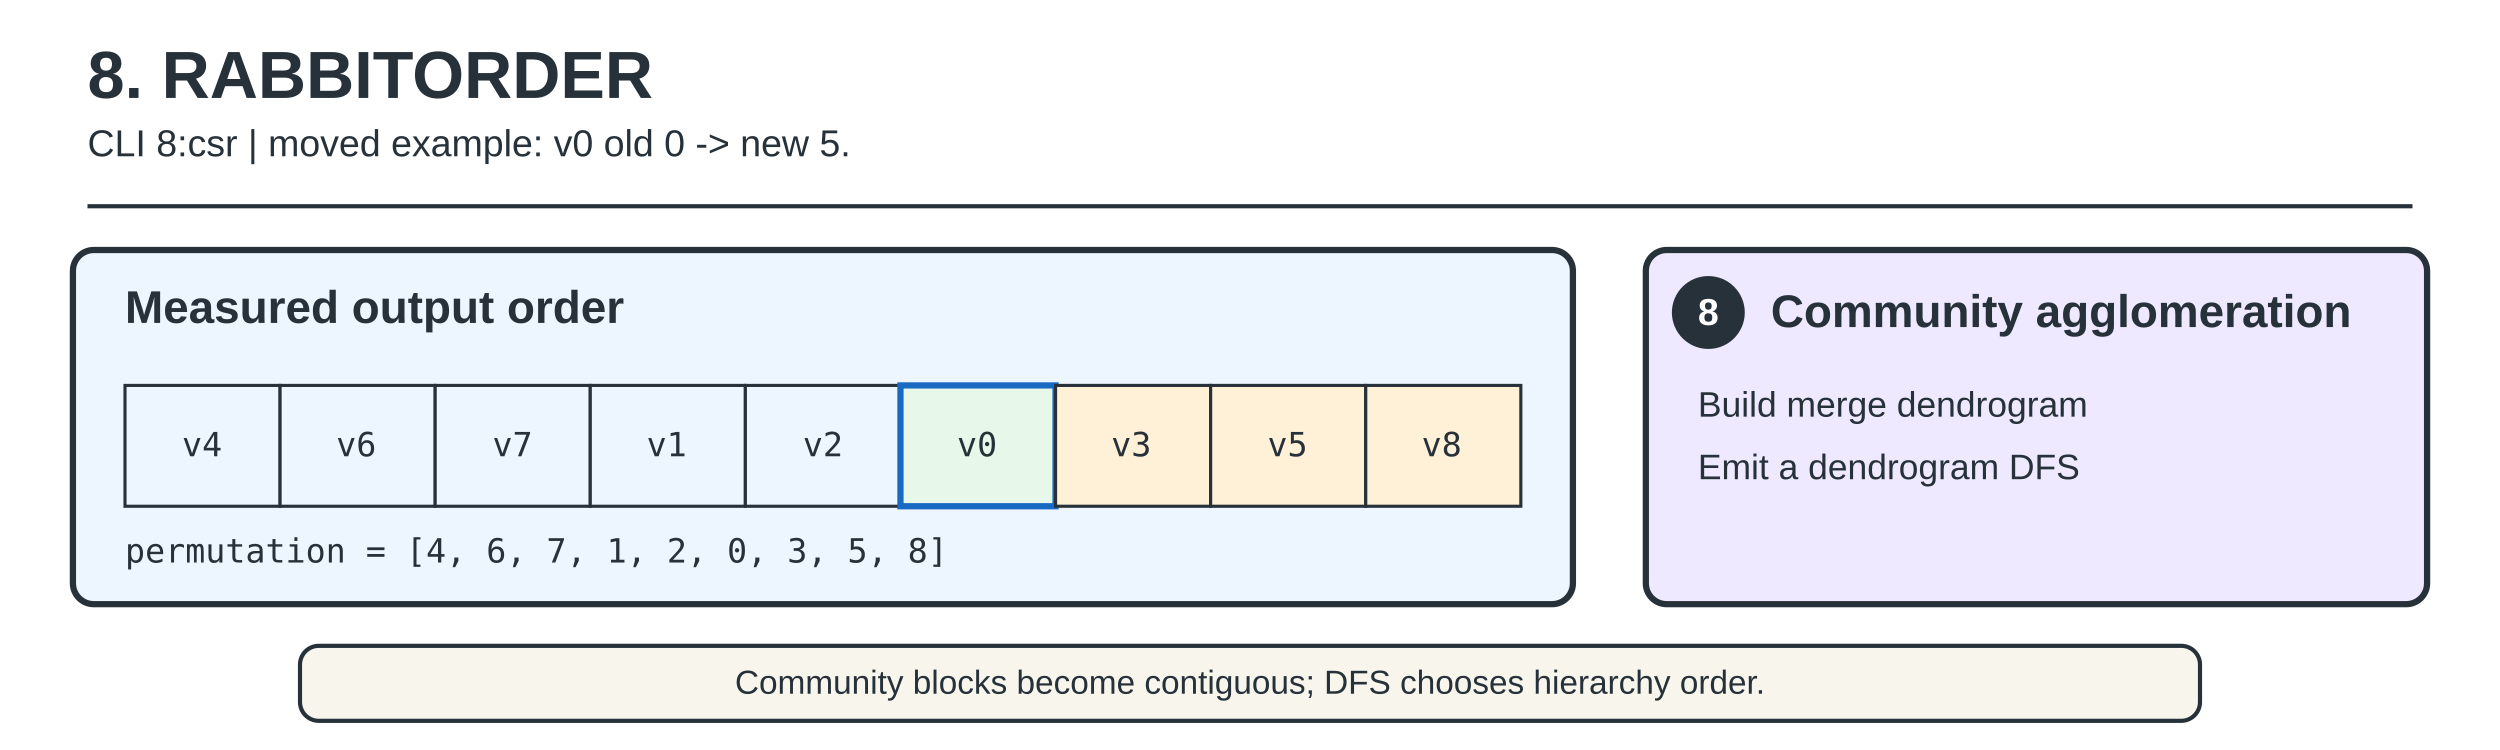
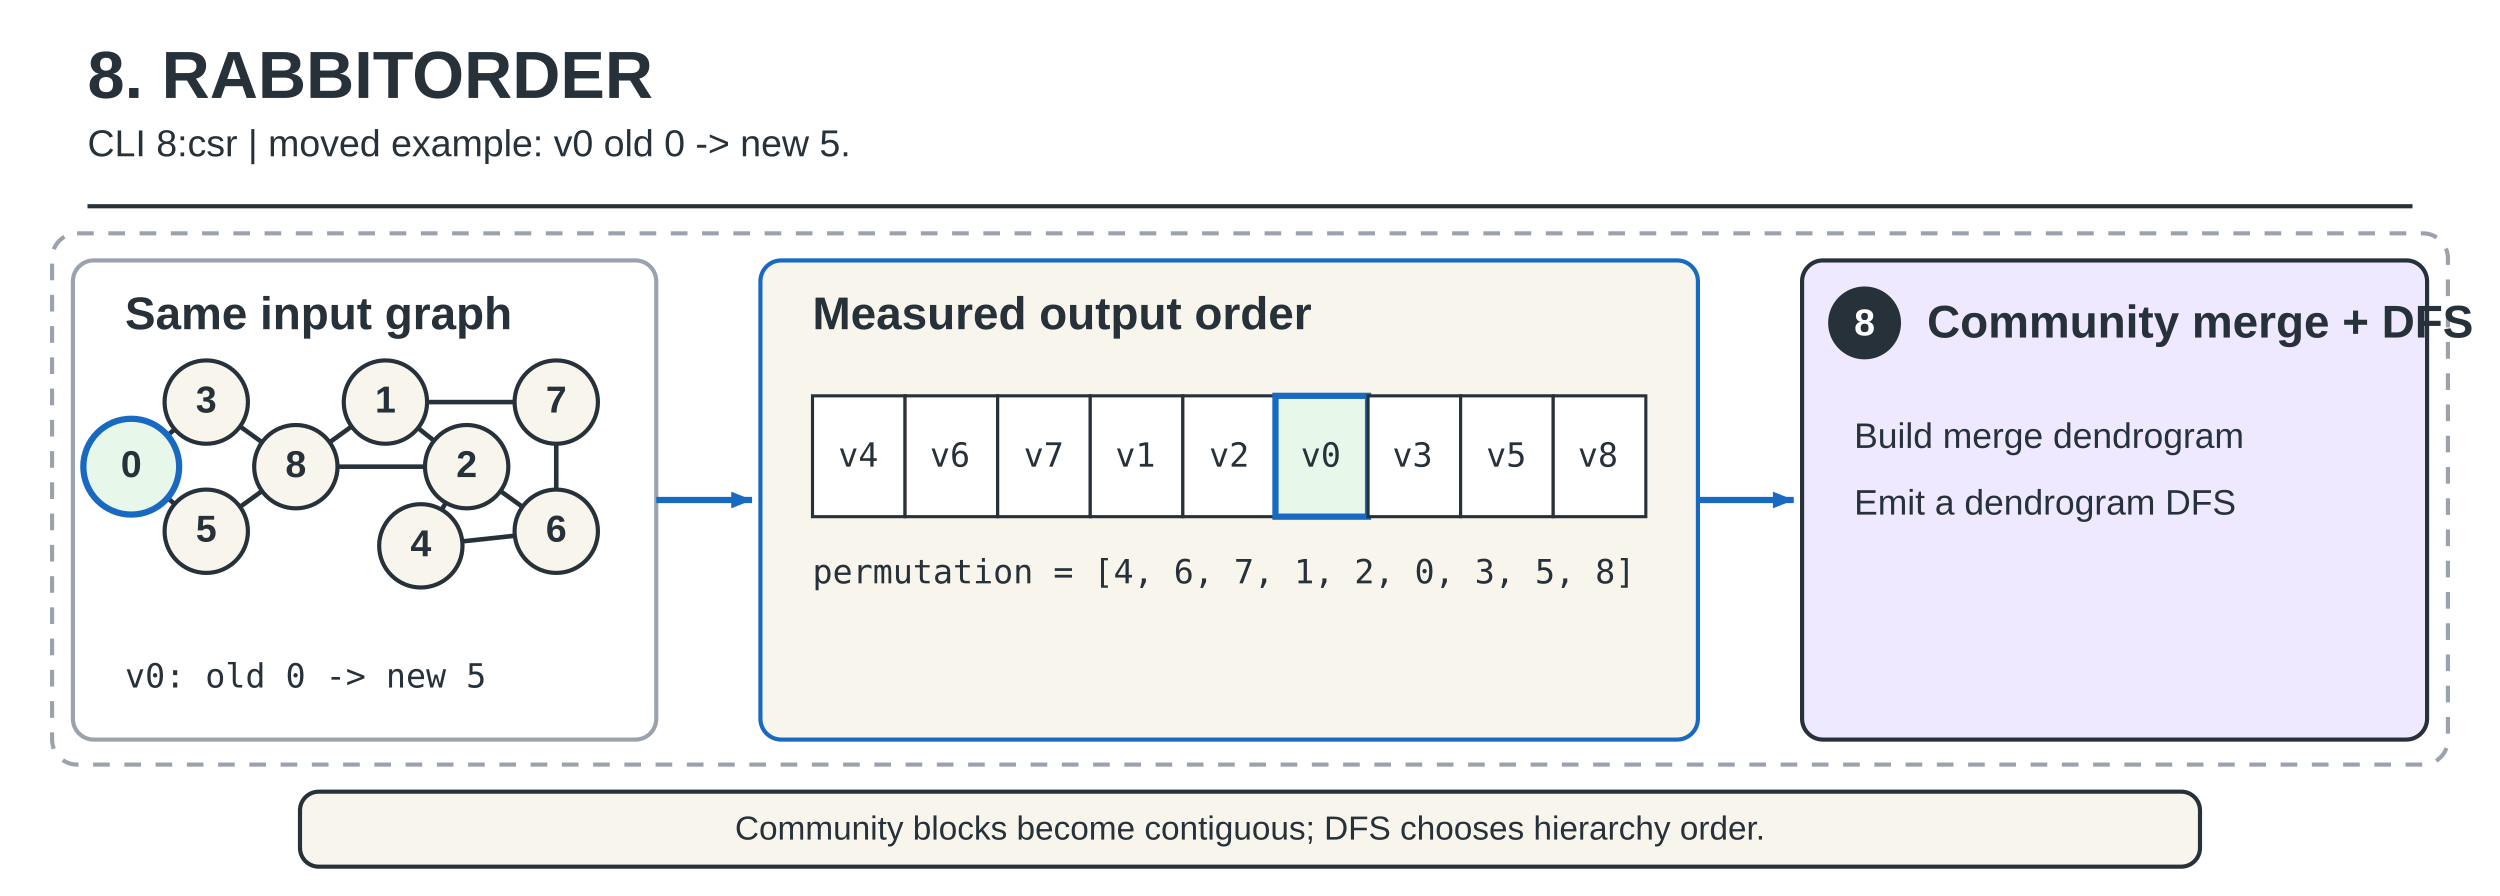
- <svg xmlns="http://www.w3.org/2000/svg" width="1200" height="360" viewBox="0 0 1200 360" role="img" aria-labelledby="title desc" fill="#27313A">
+ <svg xmlns="http://www.w3.org/2000/svg" width="1200" height="430" viewBox="0 0 1200 430" role="img" aria-labelledby="title desc" fill="#27313A">
  <defs>
    <marker id="arrow" viewBox="0 0 10 8" markerWidth="10" markerHeight="8" refX="10" refY="4" orient="auto" markerUnits="userSpaceOnUse">
      <path d="M0 0 L10 4 L0 8 Z" fill="#1769C2" />
    </marker>
    <style>
      :root{color-scheme:light dark}
      @media(prefers-color-scheme:dark){
        [fill="#27313A"]{fill:#ECE7DD}[stroke="#27313A"]{stroke:#ECE7DD}
        [fill="#FFFFFF"]{fill:#1E2327}[fill="#F8F6EC"]{fill:#252A2E}
        [fill="#EDF5FF"]{fill:#273846}[fill="#E7F7EA"]{fill:#24382A}
        [fill="#FFF0D8"]{fill:#3B3122}[fill="#F7DEDC"]{fill:#3D292A}
        [fill="#EEE9FF"]{fill:#302C3C}[stroke="#9AA3AD"]{stroke:#747D86}
        [stroke="#1769C2"]{stroke:#63A8FF}[fill="#1769C2"]{fill:#63A8FF}
        .arrow{stroke:#63A8FF!important}.edge{stroke:#ECE7DD!important}
      }
      .sans{font-family:Arial,Helvetica,sans-serif}
      .mono{font-family:"SFMono-Regular",Consolas,monospace}
      .title{font-size:32px;font-weight:700}.subtitle{font-size:18px}
      .domain{font-size:16px;font-weight:700;letter-spacing:1.2px}.heading{font-size:22px;font-weight:700}
      .label{font-size:18px;font-weight:700}.body{font-size:17px}.small{font-size:16px}
      .arrow{fill:none;stroke:#1769C2;stroke-width:3;marker-end:url(#arrow)}
      .edge{stroke:#27313A;stroke-width:2.2}
    </style>
  </defs>
-   <rect width="1200" height="360" fill="#FFFFFF" />
+   <rect width="1200" height="430" fill="#FFFFFF" />
  <text x="42" y="47" class="sans title">8. RABBITORDER</text>
  <text x="42" y="75" class="sans subtitle">CLI 8:csr | moved example: v0 old 0 -&gt; new 5.</text>
  <line x1="42" y1="99" x2="1158" y2="99" stroke="#27313A" stroke-width="2" />
-   <rect x="35" y="120" width="720" height="170" rx="10" fill="#EDF5FF" stroke="#27313A" stroke-width="3" />
-   <text x="60" y="155" class="sans heading">Measured output order</text>
-   <rect x="60.00" y="185" width="74.44" height="58" fill="#EDF5FF" stroke="#27313A" stroke-width="1.5" />
-   <text x="97" y="219" class="mono small" text-anchor="middle">v4</text>
-   <rect x="134.44" y="185" width="74.44" height="58" fill="#EDF5FF" stroke="#27313A" stroke-width="1.5" />
-   <text x="171" y="219" class="mono small" text-anchor="middle">v6</text>
-   <rect x="208.89" y="185" width="74.44" height="58" fill="#EDF5FF" stroke="#27313A" stroke-width="1.5" />
-   <text x="246" y="219" class="mono small" text-anchor="middle">v7</text>
-   <rect x="283.33" y="185" width="74.44" height="58" fill="#EDF5FF" stroke="#27313A" stroke-width="1.5" />
-   <text x="320" y="219" class="mono small" text-anchor="middle">v1</text>
-   <rect x="357.78" y="185" width="74.44" height="58" fill="#EDF5FF" stroke="#27313A" stroke-width="1.5" />
-   <text x="395" y="219" class="mono small" text-anchor="middle">v2</text>
-   <rect x="432.22" y="185" width="74.44" height="58" fill="#E7F7EA" stroke="#1769C2" stroke-width="3" />
-   <text x="469" y="219" class="mono small" text-anchor="middle">v0</text>
-   <rect x="506.67" y="185" width="74.44" height="58" fill="#FFF0D8" stroke="#27313A" stroke-width="1.5" />
-   <text x="543" y="219" class="mono small" text-anchor="middle">v3</text>
-   <rect x="581.11" y="185" width="74.44" height="58" fill="#FFF0D8" stroke="#27313A" stroke-width="1.5" />
-   <text x="618" y="219" class="mono small" text-anchor="middle">v5</text>
-   <rect x="655.56" y="185" width="74.44" height="58" fill="#FFF0D8" stroke="#27313A" stroke-width="1.5" />
-   <text x="692" y="219" class="mono small" text-anchor="middle">v8</text>
-   <text x="60" y="270" class="mono small">permutation = [4, 6, 7, 1, 2, 0, 3, 5, 8]</text>
-   <rect x="790" y="120" width="375" height="170" rx="10" fill="#EEE9FF" stroke="#27313A" stroke-width="3" />
-   <circle cx="820" cy="150" r="17" fill="#27313A" stroke="#27313A" stroke-width="1" />
-   <text x="820" y="156" class="sans label" text-anchor="middle" fill="#FFFFFF">8</text>
-   <text x="850" y="157" class="sans heading">Community agglomeration</text>
-   <text x="815" y="200" class="sans body">Build merge dendrogram</text>
-   <text x="815" y="230" class="sans body">Emit a dendrogram DFS</text>
-   <rect x="144" y="310" width="912" height="36" rx="9" fill="#F8F6EC" stroke="#27313A" stroke-width="2" />
-   <text x="600" y="333" class="sans small" text-anchor="middle">Community blocks become contiguous; DFS chooses hierarchy order.</text>
+   <rect x="25" y="112" width="1150" height="255" rx="12" fill="none" stroke="#9AA3AD" stroke-width="2" stroke-dasharray="8 7" />
+   <rect x="35" y="125" width="280" height="230" rx="10" fill="#FFFFFF" stroke="#9AA3AD" stroke-width="2" />
+   <text x="60" y="158" class="sans heading">Same input graph</text>
+   <line x1="63" y1="224" x2="99" y2="193" class="edge" />
+   <line x1="63" y1="224" x2="99" y2="255" class="edge" />
+   <line x1="99" y1="193" x2="142" y2="224" class="edge" />
+   <line x1="99" y1="255" x2="142" y2="224" class="edge" />
+   <line x1="142" y1="224" x2="185" y2="193" class="edge" />
+   <line x1="142" y1="224" x2="224" y2="224" class="edge" />
+   <line x1="185" y1="193" x2="224" y2="224" class="edge" />
+   <line x1="185" y1="193" x2="267" y2="193" class="edge" />
+   <line x1="224" y1="224" x2="202" y2="262" class="edge" />
+   <line x1="224" y1="224" x2="267" y2="255" class="edge" />
+   <line x1="202" y1="262" x2="267" y2="255" class="edge" />
+   <line x1="267" y1="255" x2="267" y2="193" class="edge" />
+   <circle cx="63" cy="224" r="23" fill="#E7F7EA" stroke="#1769C2" stroke-width="3" />
+   <text x="63" y="229" class="sans label" text-anchor="middle">0</text>
+   <circle cx="185" cy="193" r="20" fill="#F8F6EC" stroke="#27313A" stroke-width="2" />
+   <text x="185" y="198" class="sans label" text-anchor="middle">1</text>
+   <circle cx="224" cy="224" r="20" fill="#F8F6EC" stroke="#27313A" stroke-width="2" />
+   <text x="224" y="229" class="sans label" text-anchor="middle">2</text>
+   <circle cx="99" cy="193" r="20" fill="#F8F6EC" stroke="#27313A" stroke-width="2" />
+   <text x="99" y="198" class="sans label" text-anchor="middle">3</text>
+   <circle cx="202" cy="262" r="20" fill="#F8F6EC" stroke="#27313A" stroke-width="2" />
+   <text x="202" y="267" class="sans label" text-anchor="middle">4</text>
+   <circle cx="99" cy="255" r="20" fill="#F8F6EC" stroke="#27313A" stroke-width="2" />
+   <text x="99" y="260" class="sans label" text-anchor="middle">5</text>
+   <circle cx="267" cy="255" r="20" fill="#F8F6EC" stroke="#27313A" stroke-width="2" />
+   <text x="267" y="260" class="sans label" text-anchor="middle">6</text>
+   <circle cx="267" cy="193" r="20" fill="#F8F6EC" stroke="#27313A" stroke-width="2" />
+   <text x="267" y="198" class="sans label" text-anchor="middle">7</text>
+   <circle cx="142" cy="224" r="20" fill="#F8F6EC" stroke="#27313A" stroke-width="2" />
+   <text x="142" y="229" class="sans label" text-anchor="middle">8</text>
+   <text x="60" y="330" class="mono small">v0: old 0 -&gt; new 5</text>
+   <rect x="365" y="125" width="450" height="230" rx="10" fill="#F8F6EC" stroke="#1769C2" stroke-width="2" />
+   <text x="390" y="158" class="sans heading">Measured output order</text>
+   <rect x="390.00" y="190" width="44.44" height="58" fill="#FFFFFF" stroke="#27313A" stroke-width="1.5" />
+   <text x="412" y="224" class="mono small" text-anchor="middle">v4</text>
+   <rect x="434.44" y="190" width="44.44" height="58" fill="#FFFFFF" stroke="#27313A" stroke-width="1.5" />
+   <text x="456" y="224" class="mono small" text-anchor="middle">v6</text>
+   <rect x="478.89" y="190" width="44.44" height="58" fill="#FFFFFF" stroke="#27313A" stroke-width="1.5" />
+   <text x="501" y="224" class="mono small" text-anchor="middle">v7</text>
+   <rect x="523.33" y="190" width="44.44" height="58" fill="#FFFFFF" stroke="#27313A" stroke-width="1.5" />
+   <text x="545" y="224" class="mono small" text-anchor="middle">v1</text>
+   <rect x="567.78" y="190" width="44.44" height="58" fill="#FFFFFF" stroke="#27313A" stroke-width="1.5" />
+   <text x="590" y="224" class="mono small" text-anchor="middle">v2</text>
+   <rect x="612.22" y="190" width="44.44" height="58" fill="#E7F7EA" stroke="#1769C2" stroke-width="3" />
+   <text x="634" y="224" class="mono small" text-anchor="middle">v0</text>
+   <rect x="656.67" y="190" width="44.44" height="58" fill="#FFFFFF" stroke="#27313A" stroke-width="1.5" />
+   <text x="678" y="224" class="mono small" text-anchor="middle">v3</text>
+   <rect x="701.11" y="190" width="44.44" height="58" fill="#FFFFFF" stroke="#27313A" stroke-width="1.5" />
+   <text x="723" y="224" class="mono small" text-anchor="middle">v5</text>
+   <rect x="745.56" y="190" width="44.44" height="58" fill="#FFFFFF" stroke="#27313A" stroke-width="1.5" />
+   <text x="767" y="224" class="mono small" text-anchor="middle">v8</text>
+   <text x="390" y="280" class="mono small">permutation = [4, 6, 7, 1, 2, 0, 3, 5, 8]</text>
+   <rect x="865" y="125" width="300" height="230" rx="10" fill="#EEE9FF" stroke="#27313A" stroke-width="2" />
+   <circle cx="895" cy="155" r="17" fill="#27313A" stroke="#27313A" stroke-width="1" />
+   <text x="895" y="161" class="sans label" text-anchor="middle" fill="#FFFFFF">8</text>
+   <text x="925" y="162" class="sans heading">Community merge + DFS</text>
+   <text x="890" y="215" class="sans body">Build merge dendrogram</text>
+   <text x="890" y="247" class="sans body">Emit a dendrogram DFS</text>
+   <path d="M315 240 H361" class="arrow" />
+   <path d="M815 240 H861" class="arrow" />
+   <rect x="144" y="380" width="912" height="36" rx="9" fill="#F8F6EC" stroke="#27313A" stroke-width="2" />
+   <text x="600" y="403" class="sans small" text-anchor="middle">Community blocks become contiguous; DFS chooses hierarchy order.</text>
</svg>
